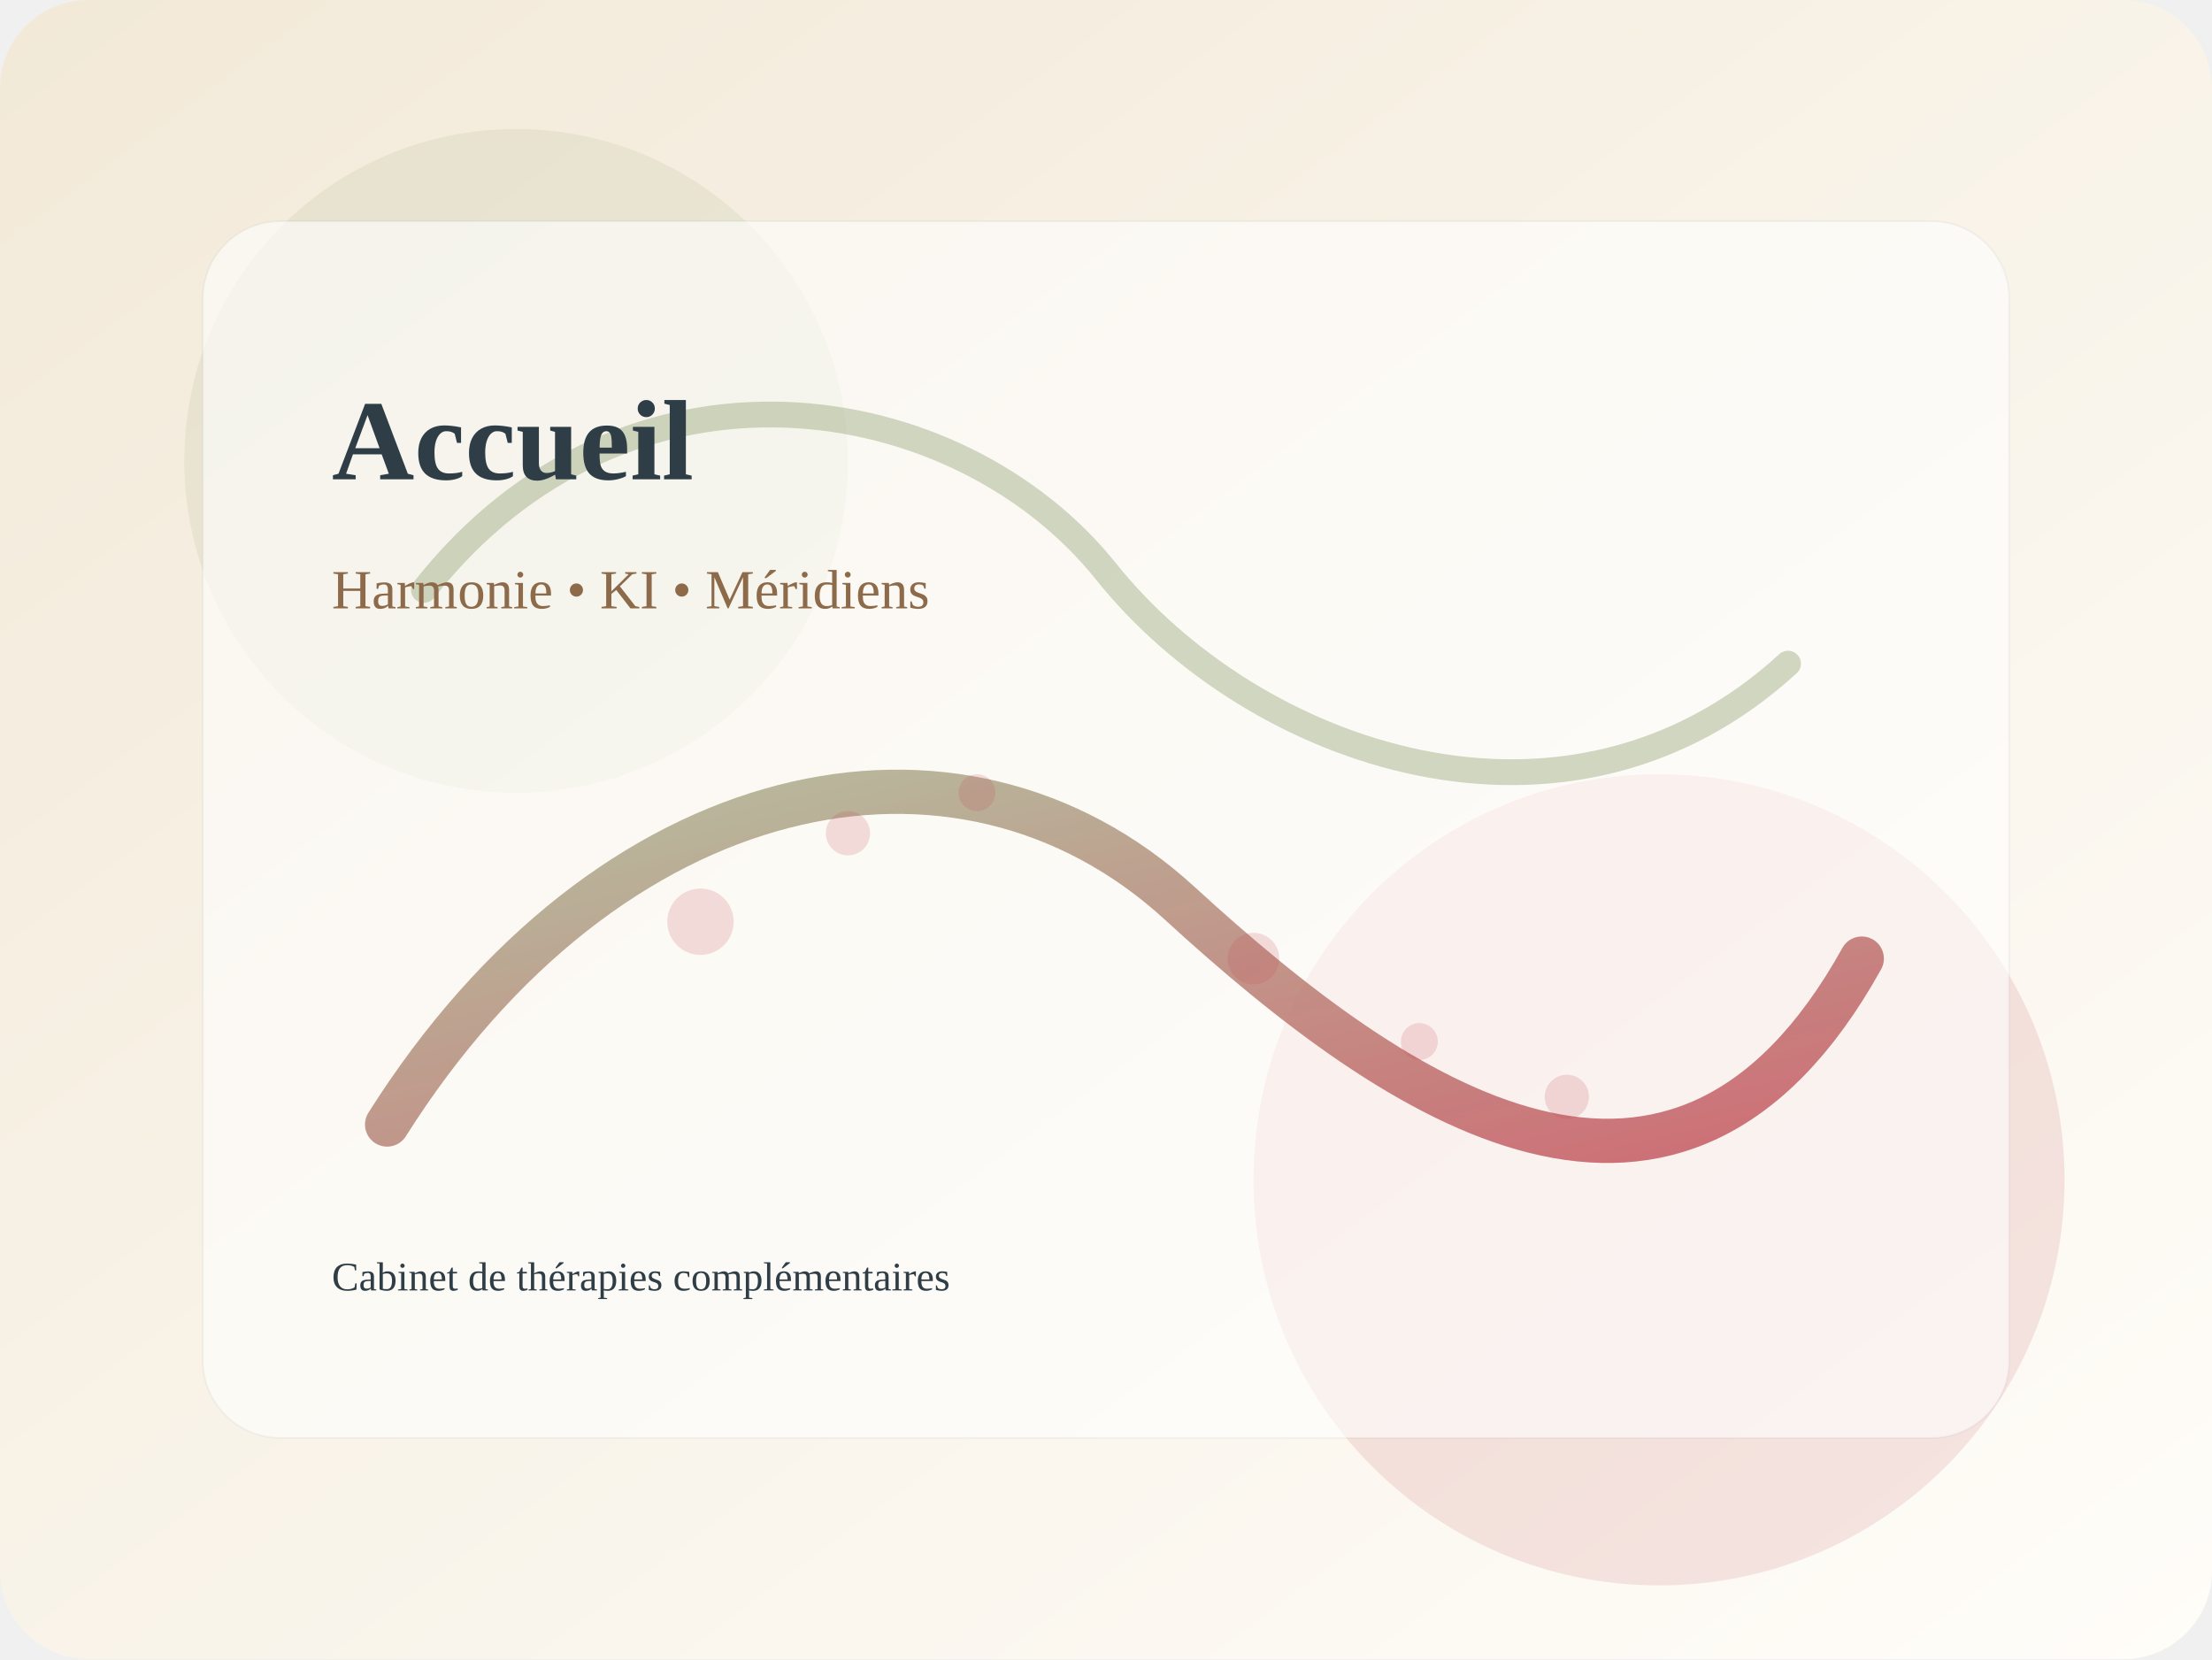
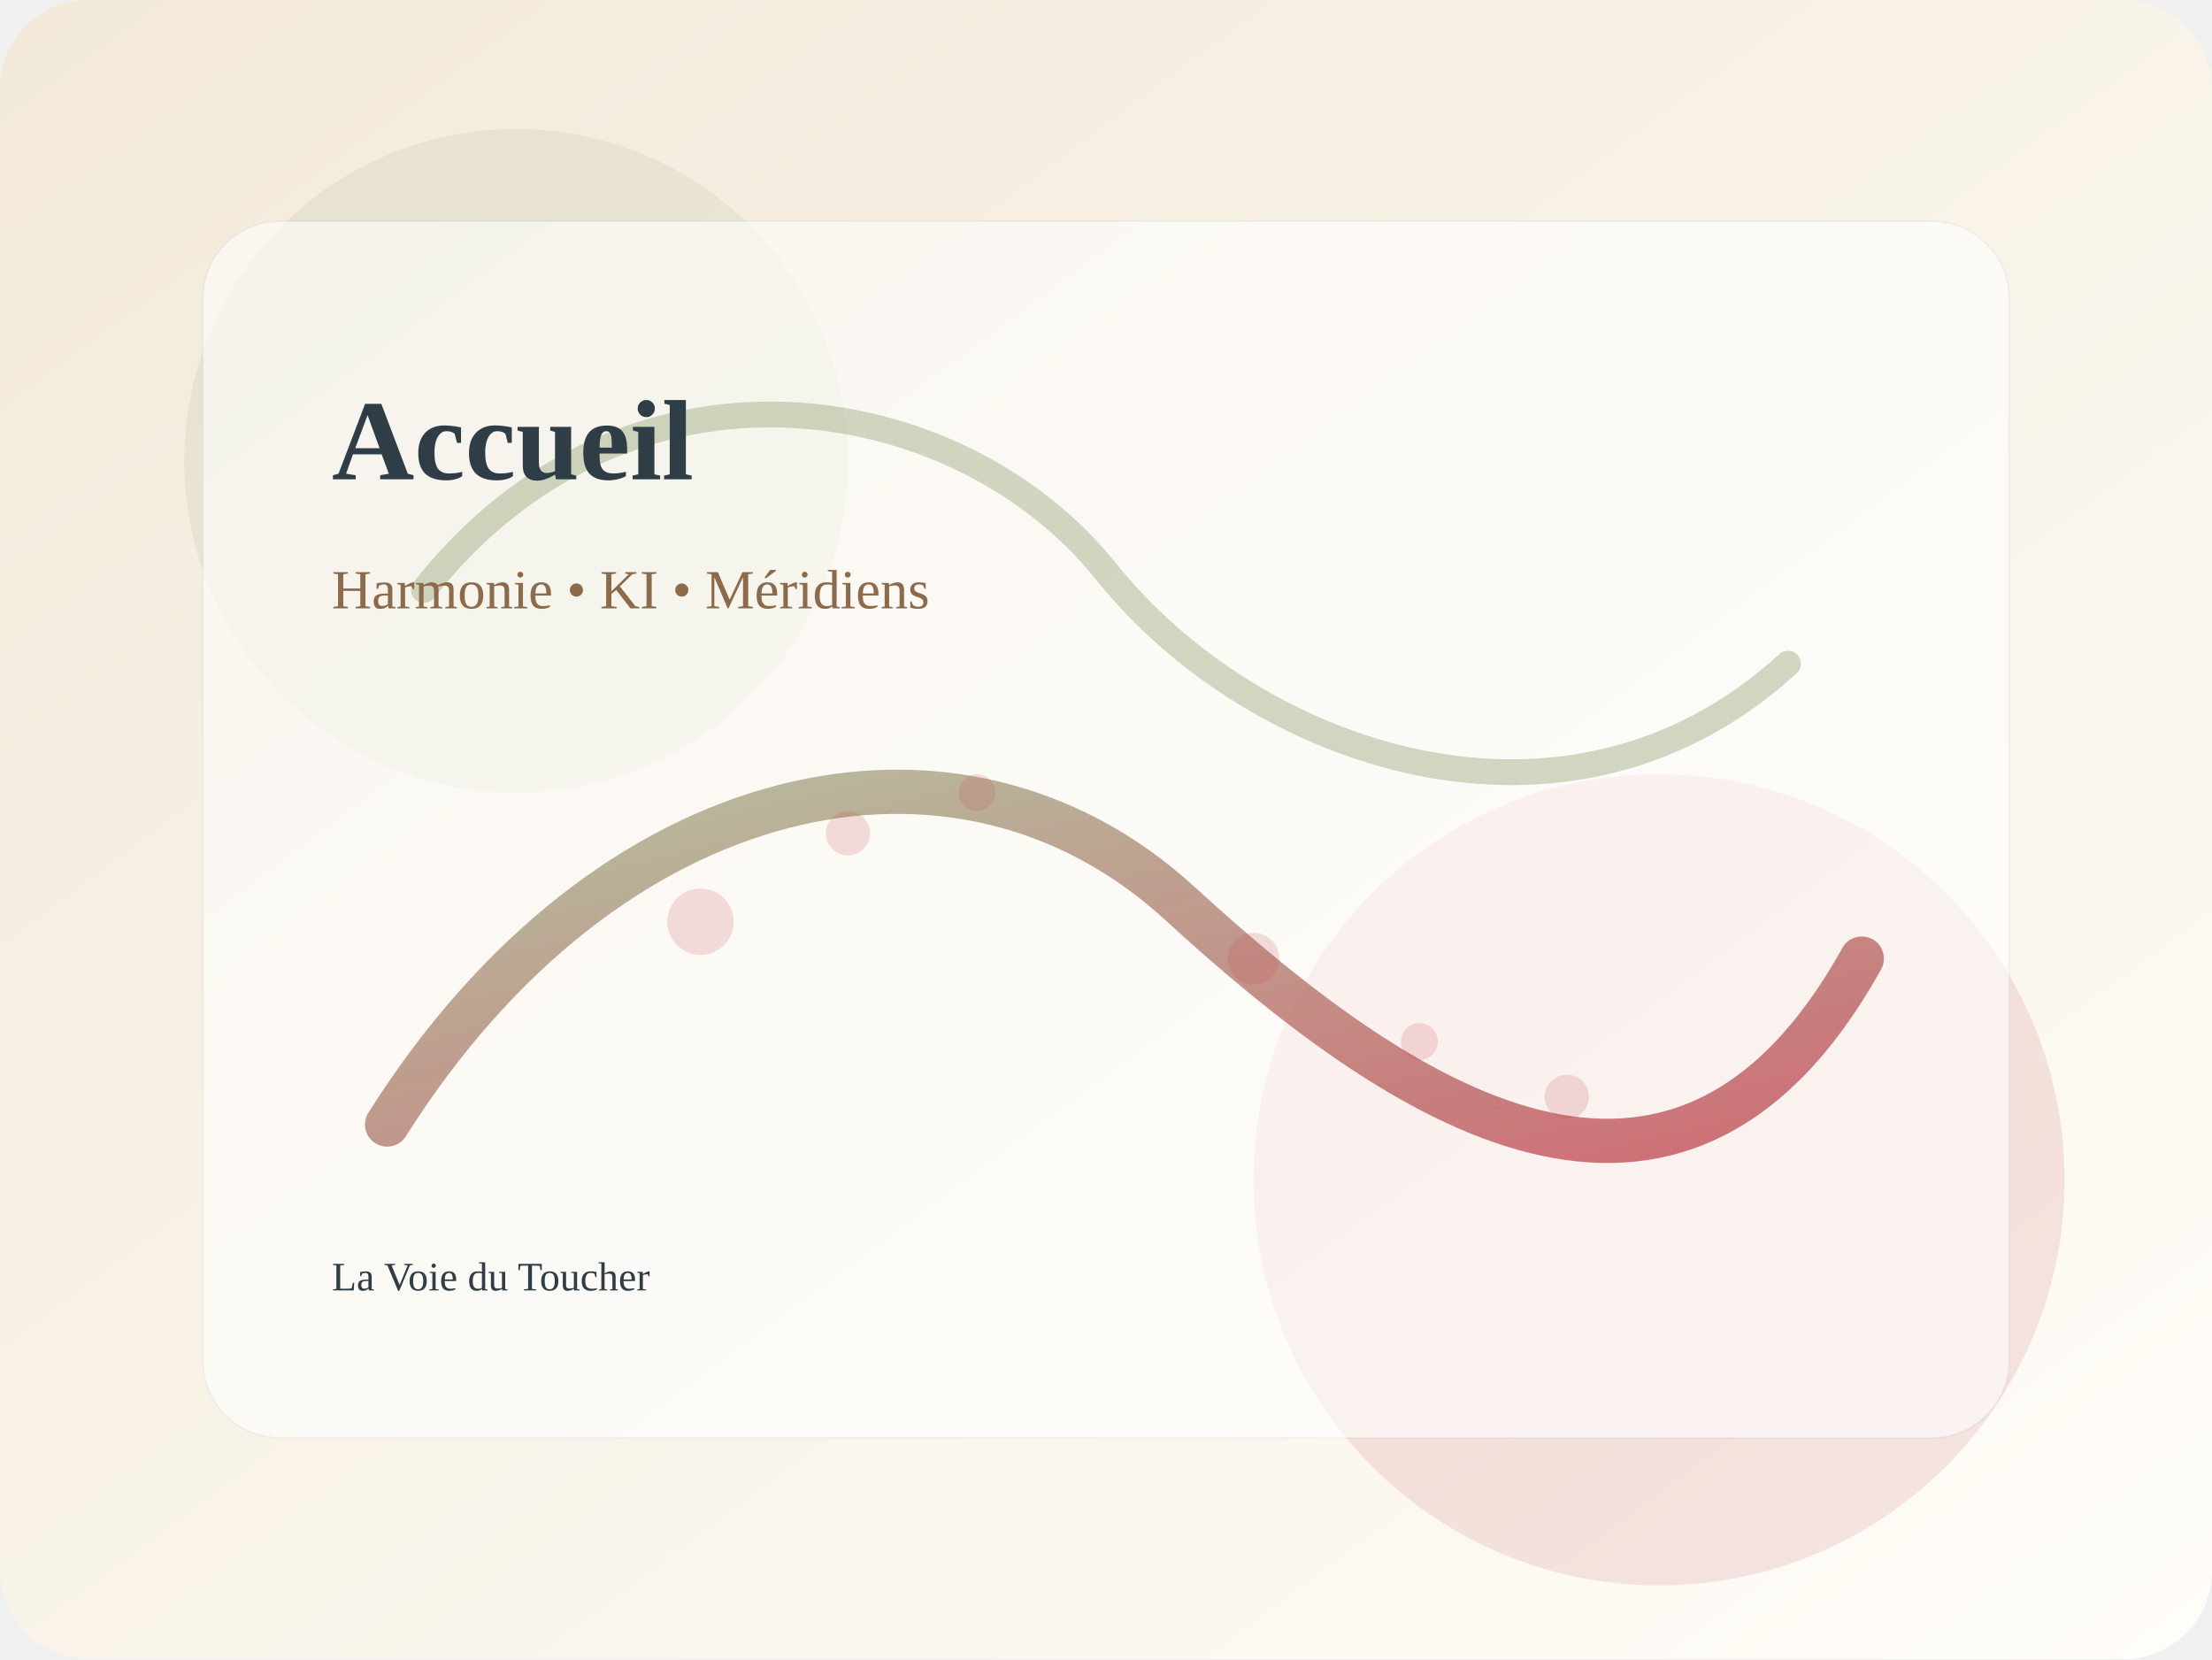
<svg xmlns="http://www.w3.org/2000/svg" viewBox="0 0 1200 900" role="img" aria-labelledby="title desc">
  <defs>
    <linearGradient id="bg" x1="0" y1="0" x2="1" y2="1">
      <stop offset="0%" stop-color="#F2E9D8" />
      <stop offset="100%" stop-color="#FFFDF9" />
    </linearGradient>
    <linearGradient id="accent" x1="0" y1="0" x2="1" y2="1">
      <stop offset="0%" stop-color="#A3B18A" stop-opacity="0.94" />
      <stop offset="100%" stop-color="#C14953" stop-opacity="0.92" />
    </linearGradient>
  </defs>
  <rect width="1200" height="900" rx="48" fill="url(#bg)" />
  <circle cx="280" cy="250" r="180" fill="#A3B18A" opacity="0.16" />
  <circle cx="900" cy="640" r="220" fill="#C14953" opacity="0.14" />
  <rect x="110" y="120" width="980" height="660" rx="42" fill="white" opacity="0.58" stroke="rgba(47,62,70,0.08)" />
  <path d="M210 610 C330 420, 520 380, 640 490 S910 700, 1010 520" fill="none" stroke="url(#accent)" stroke-width="24" stroke-linecap="round" opacity="0.85" />
  <path d="M230 320 C340 180, 520 210, 600 310 S850 470, 970 360" fill="none" stroke="#A3B18A" stroke-width="14" stroke-linecap="round" opacity="0.5" />
  <g fill="#C14953" opacity="0.18">
    <circle cx="380" cy="500" r="18" />
    <circle cx="460" cy="452" r="12" />
    <circle cx="530" cy="430" r="10" />
    <circle cx="680" cy="520" r="14" />
    <circle cx="770" cy="565" r="10" />
    <circle cx="850" cy="595" r="12" />
  </g>
  <text x="180" y="260" fill="#2F3E46" font-size="62" font-family="Georgia, 'Times New Roman', serif" font-weight="700">Accueil</text>
  <text x="180" y="330" fill="#8C6A4A" font-size="30" font-family="Georgia, 'Times New Roman', serif">Harmonie • KI • Méridiens</text>
-   <text x="180" y="700" fill="#2F3E46" font-size="22" font-family="Georgia, 'Times New Roman', serif">Cabinet de thérapies complémentaires</text>
+   <text x="180" y="700" fill="#2F3E46" font-size="22" font-family="Georgia, 'Times New Roman', serif">La Voie du Toucher</text>
</svg>
